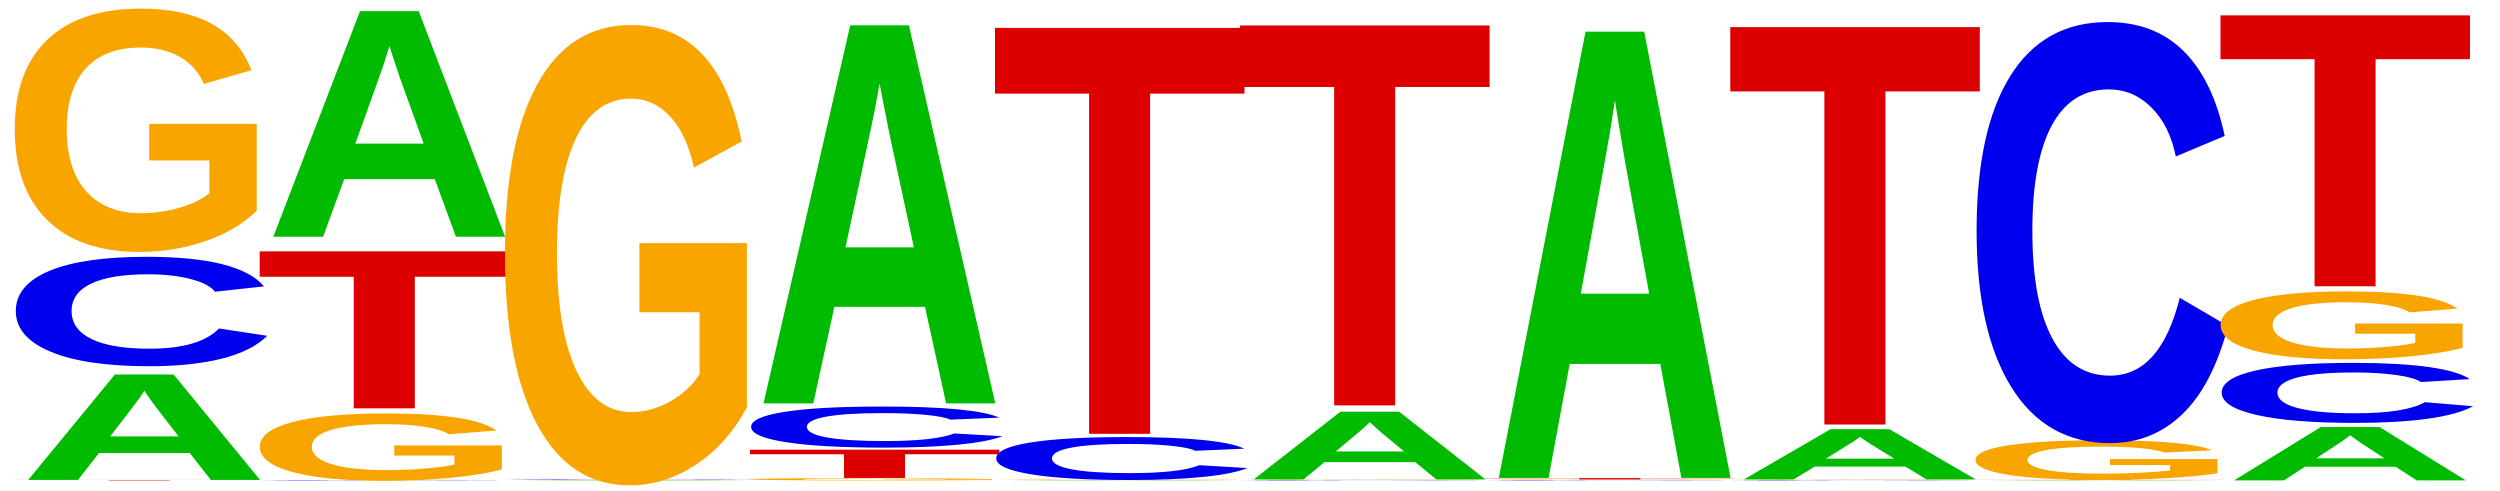
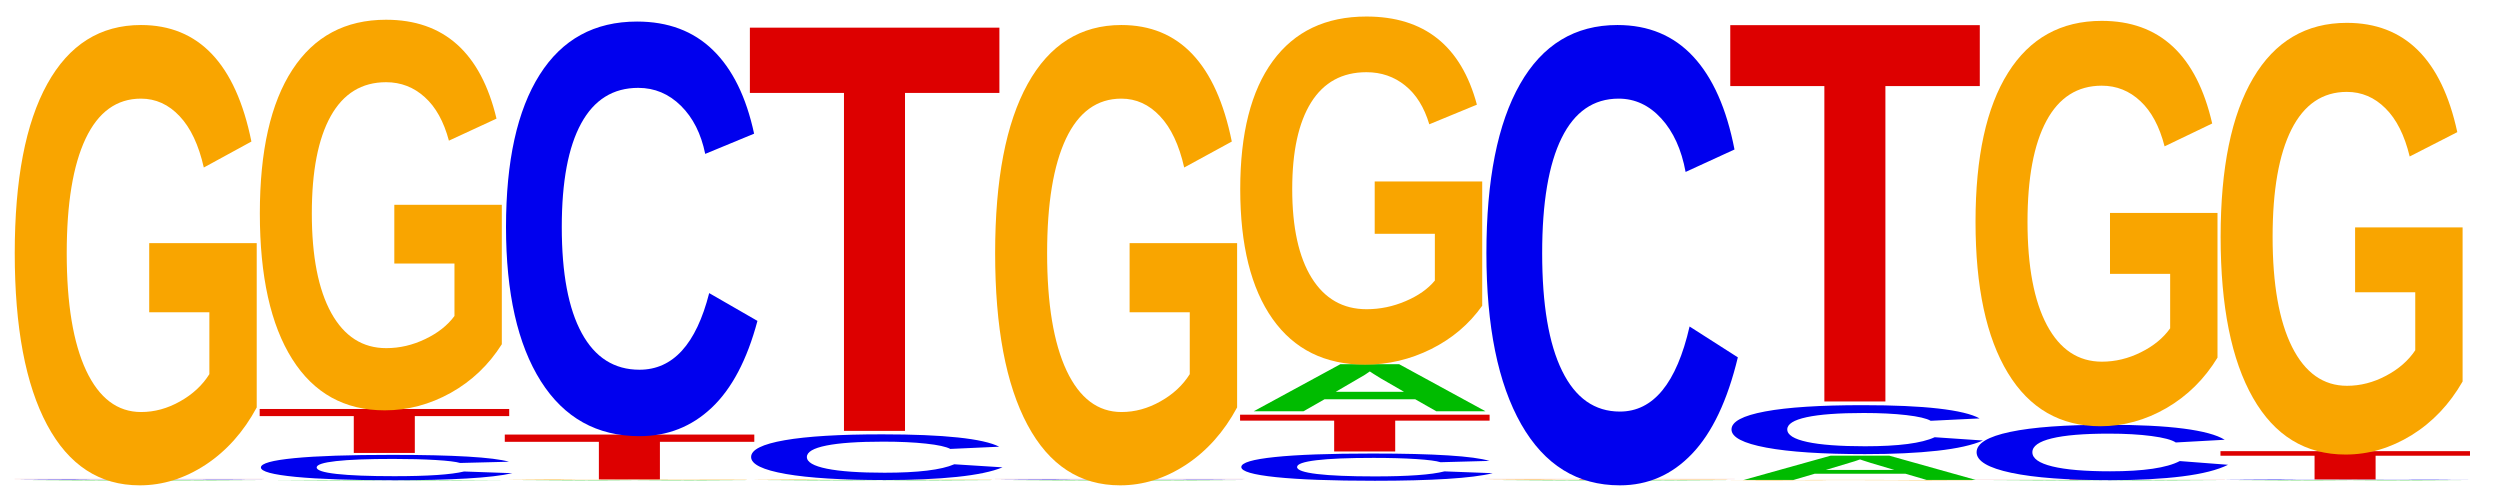
<svg width="255" height="50">
  <g font-family="Arial" font-weight="bold" font-size="66.5">
-     <text fill="#DD0000" x="0" y="0" transform="matrix(0.65,0,0,0.001,1,49)">T</text>
-     <text fill="#00BB00" x="0" y="0" transform="matrix(0.53,0,0,0.235,2,48.95)">A</text>
-     <text fill="#0000EE" x="0" y="0" transform="matrix(0.59,0,0,0.237,0,37.2)">C</text>
-     <text fill="#F9A500" x="0" y="0" transform="matrix(0.55,0,0,0.527,0,25.35)">G</text>
-     <text fill="#0000EE" x="0" y="0" transform="matrix(0.59,0,0,0.001,25,49)">C</text>
-     <text fill="#F9A500" x="0" y="0" transform="matrix(0.55,0,0,0.146,25,48.95)">G</text>
-     <text fill="#DD0000" x="0" y="0" transform="matrix(0.65,0,0,0.350,26,41.65)">T</text>
-     <text fill="#00BB00" x="0" y="0" transform="matrix(0.53,0,0,0.503,27,24.15)">A</text>
+     <text fill="#00BB00" x="0" y="0" transform="matrix(0.53,0,0,0.001,2,49)">A</text>
+     <text fill="#0000EE" x="0" y="0" transform="matrix(0.59,0,0,0.001,0,48.95)">C</text>
+     <text fill="#DD0000" x="0" y="0" transform="matrix(0.65,0,0,0.001,1,48.9)">T</text>
+     <text fill="#F9A500" x="0" y="0" transform="matrix(0.55,0,0,0.997,0,48.85)">G</text>
+     <text fill="#00BB00" x="0" y="0" transform="matrix(0.53,0,0,0.001,27,49)">A</text>
+     <text fill="#0000EE" x="0" y="0" transform="matrix(0.59,0,0,0.055,25,48.95)">C</text>
+     <text fill="#DD0000" x="0" y="0" transform="matrix(0.65,0,0,0.098,26,46.2)">T</text>
+     <text fill="#F9A500" x="0" y="0" transform="matrix(0.55,0,0,0.846,25,41.3)">G</text>
    <text fill="#00BB00" x="0" y="0" transform="matrix(0.53,0,0,0.001,52,49)">A</text>
-     <text fill="#0000EE" x="0" y="0" transform="matrix(0.59,0,0,0.001,50,48.95)">C</text>
-     <text fill="#DD0000" x="0" y="0" transform="matrix(0.65,0,0,0.001,51,48.9)">T</text>
-     <text fill="#F9A500" x="0" y="0" transform="matrix(0.55,0,0,0.997,50,48.85)">G</text>
-     <text fill="#F9A500" x="0" y="0" transform="matrix(0.55,0,0,0.005,75,49)">G</text>
-     <text fill="#DD0000" x="0" y="0" transform="matrix(0.65,0,0,0.063,76,48.75)">T</text>
-     <text fill="#0000EE" x="0" y="0" transform="matrix(0.59,0,0,0.089,75,45.6)">C</text>
-     <text fill="#00BB00" x="0" y="0" transform="matrix(0.53,0,0,0.843,77,41.15)">A</text>
+     <text fill="#F9A500" x="0" y="0" transform="matrix(0.55,0,0,0.001,50,48.95)">G</text>
+     <text fill="#DD0000" x="0" y="0" transform="matrix(0.65,0,0,0.100,51,48.9)">T</text>
+     <text fill="#0000EE" x="0" y="0" transform="matrix(0.59,0,0,0.898,50,43.9)">C</text>
+     <text fill="#00BB00" x="0" y="0" transform="matrix(0.53,0,0,0.001,77,49)">A</text>
+     <text fill="#F9A500" x="0" y="0" transform="matrix(0.55,0,0,0.001,75,48.95)">G</text>
+     <text fill="#0000EE" x="0" y="0" transform="matrix(0.59,0,0,0.099,75,48.9)">C</text>
+     <text fill="#DD0000" x="0" y="0" transform="matrix(0.65,0,0,0.899,76,43.95)">T</text>
    <text fill="#00BB00" x="0" y="0" transform="matrix(0.53,0,0,0.001,102,49)">A</text>
-     <text fill="#F9A500" x="0" y="0" transform="matrix(0.55,0,0,0.001,100,48.95)">G</text>
-     <text fill="#0000EE" x="0" y="0" transform="matrix(0.59,0,0,0.093,100,48.9)">C</text>
-     <text fill="#DD0000" x="0" y="0" transform="matrix(0.65,0,0,0.905,101,44.25)">T</text>
-     <text fill="#0000EE" x="0" y="0" transform="matrix(0.59,0,0,0.001,125,49)">C</text>
-     <text fill="#F9A500" x="0" y="0" transform="matrix(0.55,0,0,0.001,125,48.95)">G</text>
-     <text fill="#00BB00" x="0" y="0" transform="matrix(0.53,0,0,0.151,127,48.9)">A</text>
-     <text fill="#DD0000" x="0" y="0" transform="matrix(0.65,0,0,0.847,126,41.35)">T</text>
-     <text fill="#0000EE" x="0" y="0" transform="matrix(0.59,0,0,0.001,150,49)">C</text>
+     <text fill="#0000EE" x="0" y="0" transform="matrix(0.59,0,0,0.001,100,48.95)">C</text>
+     <text fill="#DD0000" x="0" y="0" transform="matrix(0.65,0,0,0.001,101,48.9)">T</text>
+     <text fill="#F9A500" x="0" y="0" transform="matrix(0.55,0,0,0.997,100,48.85)">G</text>
+     <text fill="#0000EE" x="0" y="0" transform="matrix(0.59,0,0,0.059,125,49)">C</text>
+     <text fill="#DD0000" x="0" y="0" transform="matrix(0.65,0,0,0.082,126,46.05)">T</text>
+     <text fill="#00BB00" x="0" y="0" transform="matrix(0.53,0,0,0.105,127,41.95)">A</text>
+     <text fill="#F9A500" x="0" y="0" transform="matrix(0.55,0,0,0.754,125,36.7)">G</text>
+     <text fill="#00BB00" x="0" y="0" transform="matrix(0.53,0,0,0.001,152,49)">A</text>
    <text fill="#F9A500" x="0" y="0" transform="matrix(0.55,0,0,0.001,150,48.95)">G</text>
-     <text fill="#DD0000" x="0" y="0" transform="matrix(0.65,0,0,0.003,151,48.9)">T</text>
-     <text fill="#00BB00" x="0" y="0" transform="matrix(0.53,0,0,0.995,152,48.75)">A</text>
-     <text fill="#0000EE" x="0" y="0" transform="matrix(0.59,0,0,0.001,175,49)">C</text>
-     <text fill="#F9A500" x="0" y="0" transform="matrix(0.55,0,0,0.001,175,48.95)">G</text>
-     <text fill="#00BB00" x="0" y="0" transform="matrix(0.53,0,0,0.112,177,48.9)">A</text>
-     <text fill="#DD0000" x="0" y="0" transform="matrix(0.65,0,0,0.886,176,43.3)">T</text>
+     <text fill="#DD0000" x="0" y="0" transform="matrix(0.65,0,0,0.001,151,48.9)">T</text>
+     <text fill="#0000EE" x="0" y="0" transform="matrix(0.59,0,0,0.997,150,48.85)">C</text>
+     <text fill="#F9A500" x="0" y="0" transform="matrix(0.55,0,0,0.001,175,49)">G</text>
+     <text fill="#00BB00" x="0" y="0" transform="matrix(0.53,0,0,0.054,177,48.95)">A</text>
+     <text fill="#0000EE" x="0" y="0" transform="matrix(0.59,0,0,0.106,175,46.25)">C</text>
+     <text fill="#DD0000" x="0" y="0" transform="matrix(0.65,0,0,0.839,176,40.95)">T</text>
    <text fill="#00BB00" x="0" y="0" transform="matrix(0.53,0,0,0.001,202,49)">A</text>
    <text fill="#DD0000" x="0" y="0" transform="matrix(0.65,0,0,0.001,201,48.95)">T</text>
-     <text fill="#F9A500" x="0" y="0" transform="matrix(0.55,0,0,0.086,200,48.9)">G</text>
-     <text fill="#0000EE" x="0" y="0" transform="matrix(0.59,0,0,0.912,200,44.6)">C</text>
-     <text fill="#00BB00" x="0" y="0" transform="matrix(0.53,0,0,0.119,227,49)">A</text>
-     <text fill="#0000EE" x="0" y="0" transform="matrix(0.59,0,0,0.130,225,43.05)">C</text>
-     <text fill="#F9A500" x="0" y="0" transform="matrix(0.55,0,0,0.147,225,36.55)">G</text>
-     <text fill="#DD0000" x="0" y="0" transform="matrix(0.65,0,0,0.604,226,29.2)">T</text>
+     <text fill="#0000EE" x="0" y="0" transform="matrix(0.59,0,0,0.120,200,48.9)">C</text>
+     <text fill="#F9A500" x="0" y="0" transform="matrix(0.55,0,0,0.878,200,42.9)">G</text>
+     <text fill="#00BB00" x="0" y="0" transform="matrix(0.53,0,0,0.001,227,49)">A</text>
+     <text fill="#0000EE" x="0" y="0" transform="matrix(0.59,0,0,0.001,225,48.95)">C</text>
+     <text fill="#DD0000" x="0" y="0" transform="matrix(0.65,0,0,0.063,226,48.9)">T</text>
+     <text fill="#F9A500" x="0" y="0" transform="matrix(0.55,0,0,0.935,225,45.75)">G</text>
  </g>
</svg>
